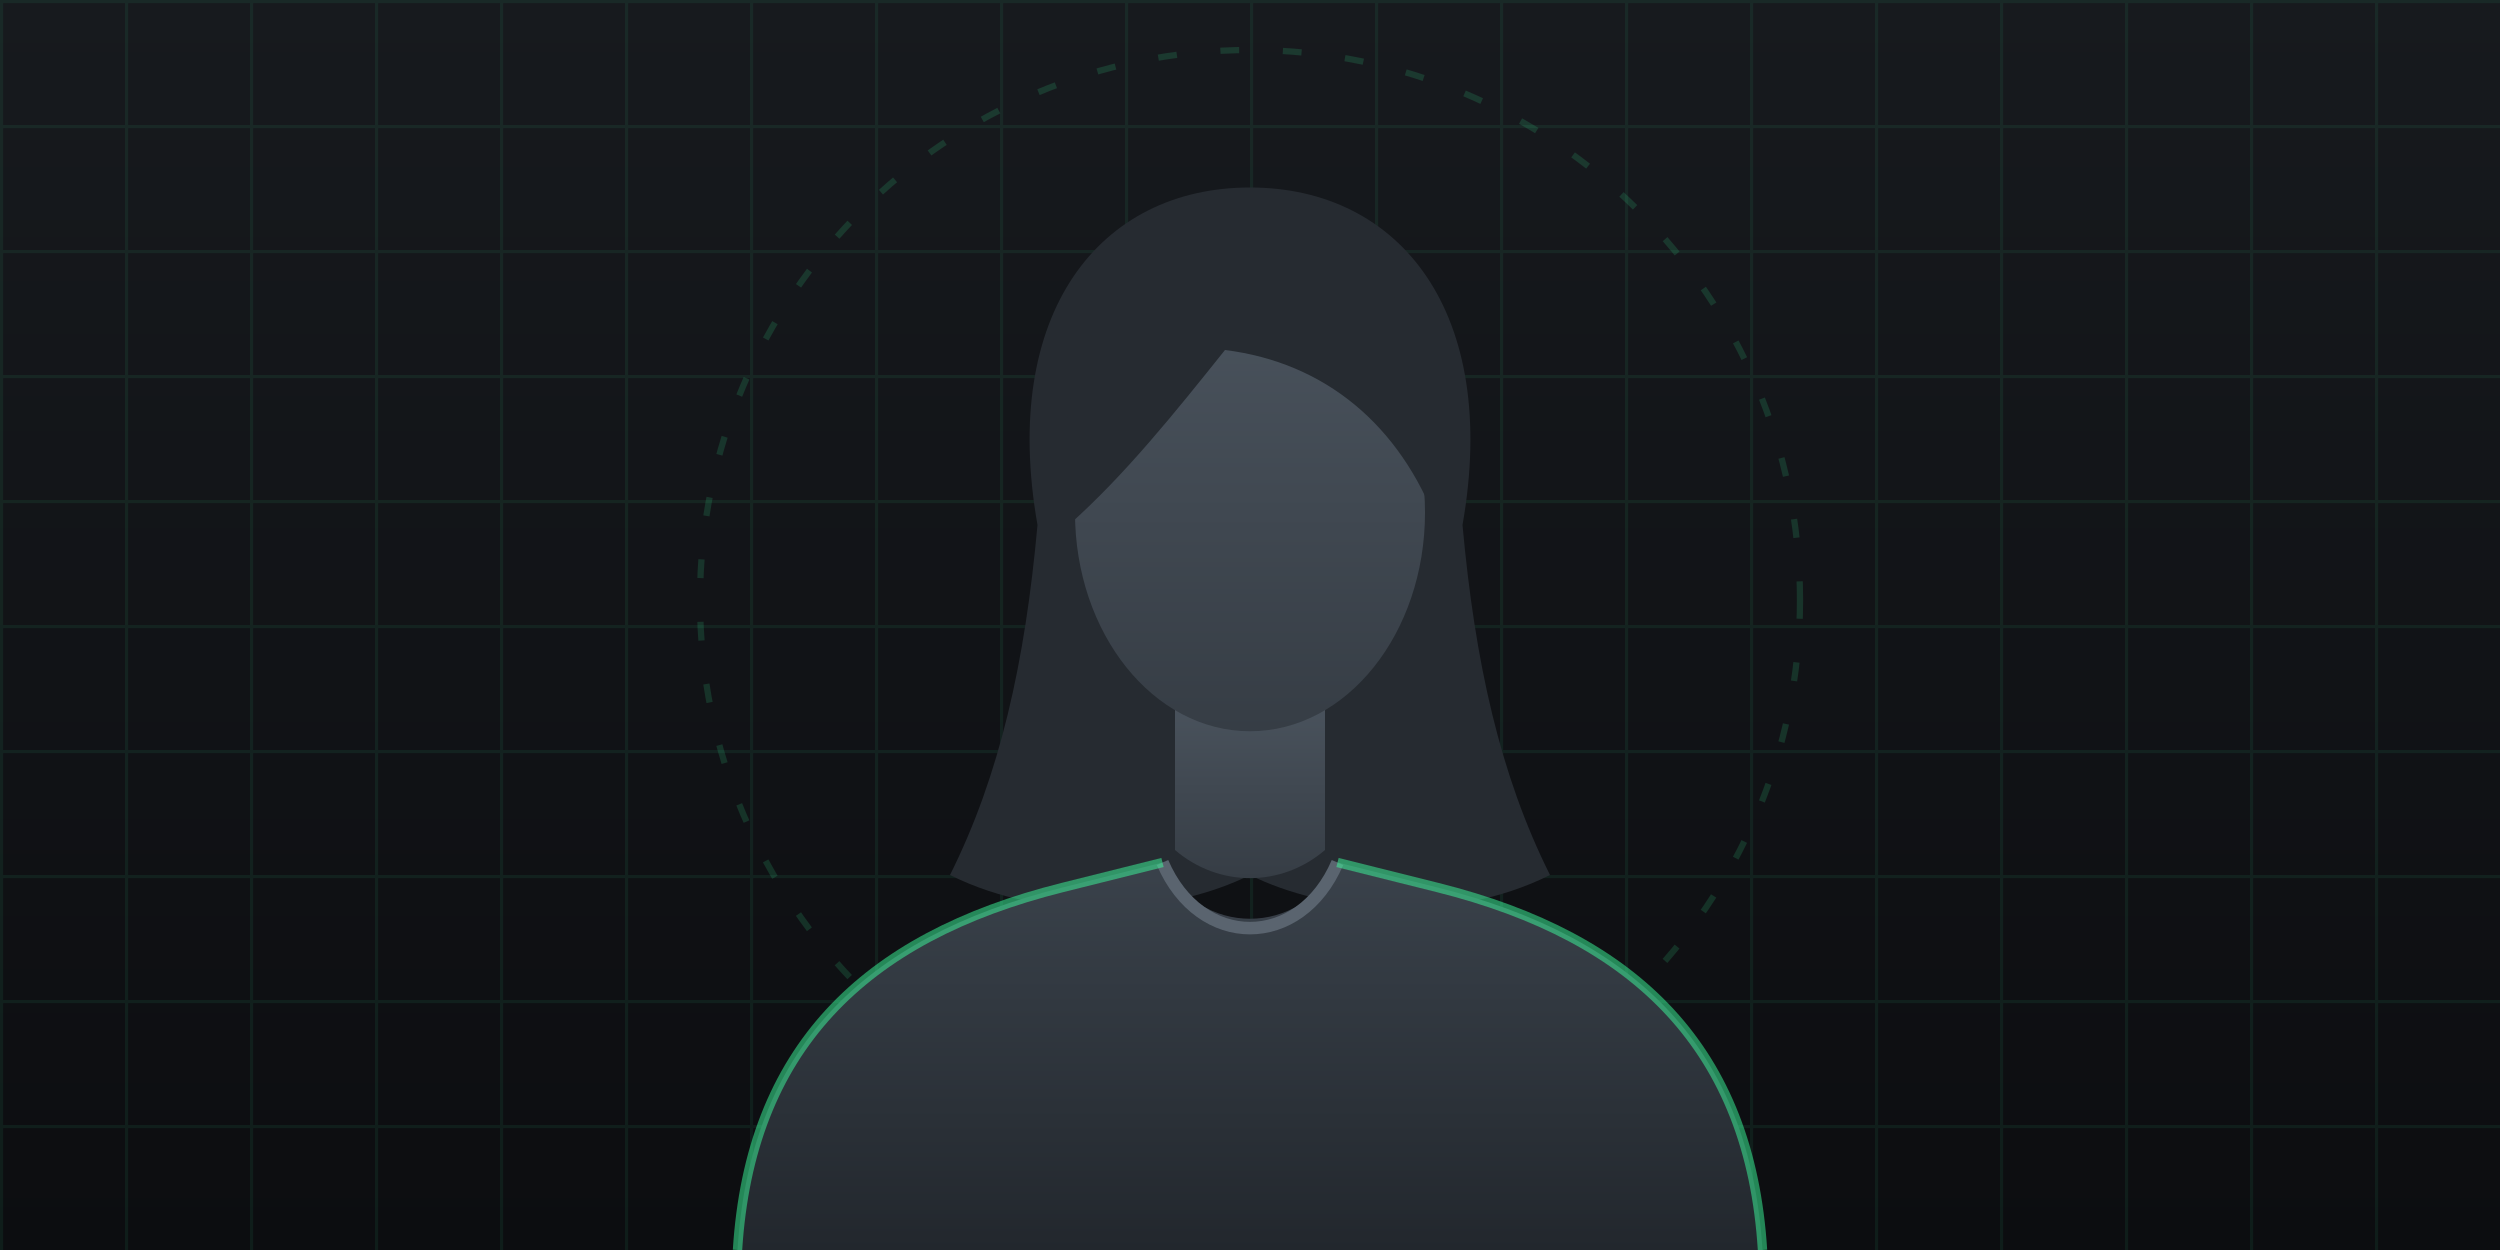
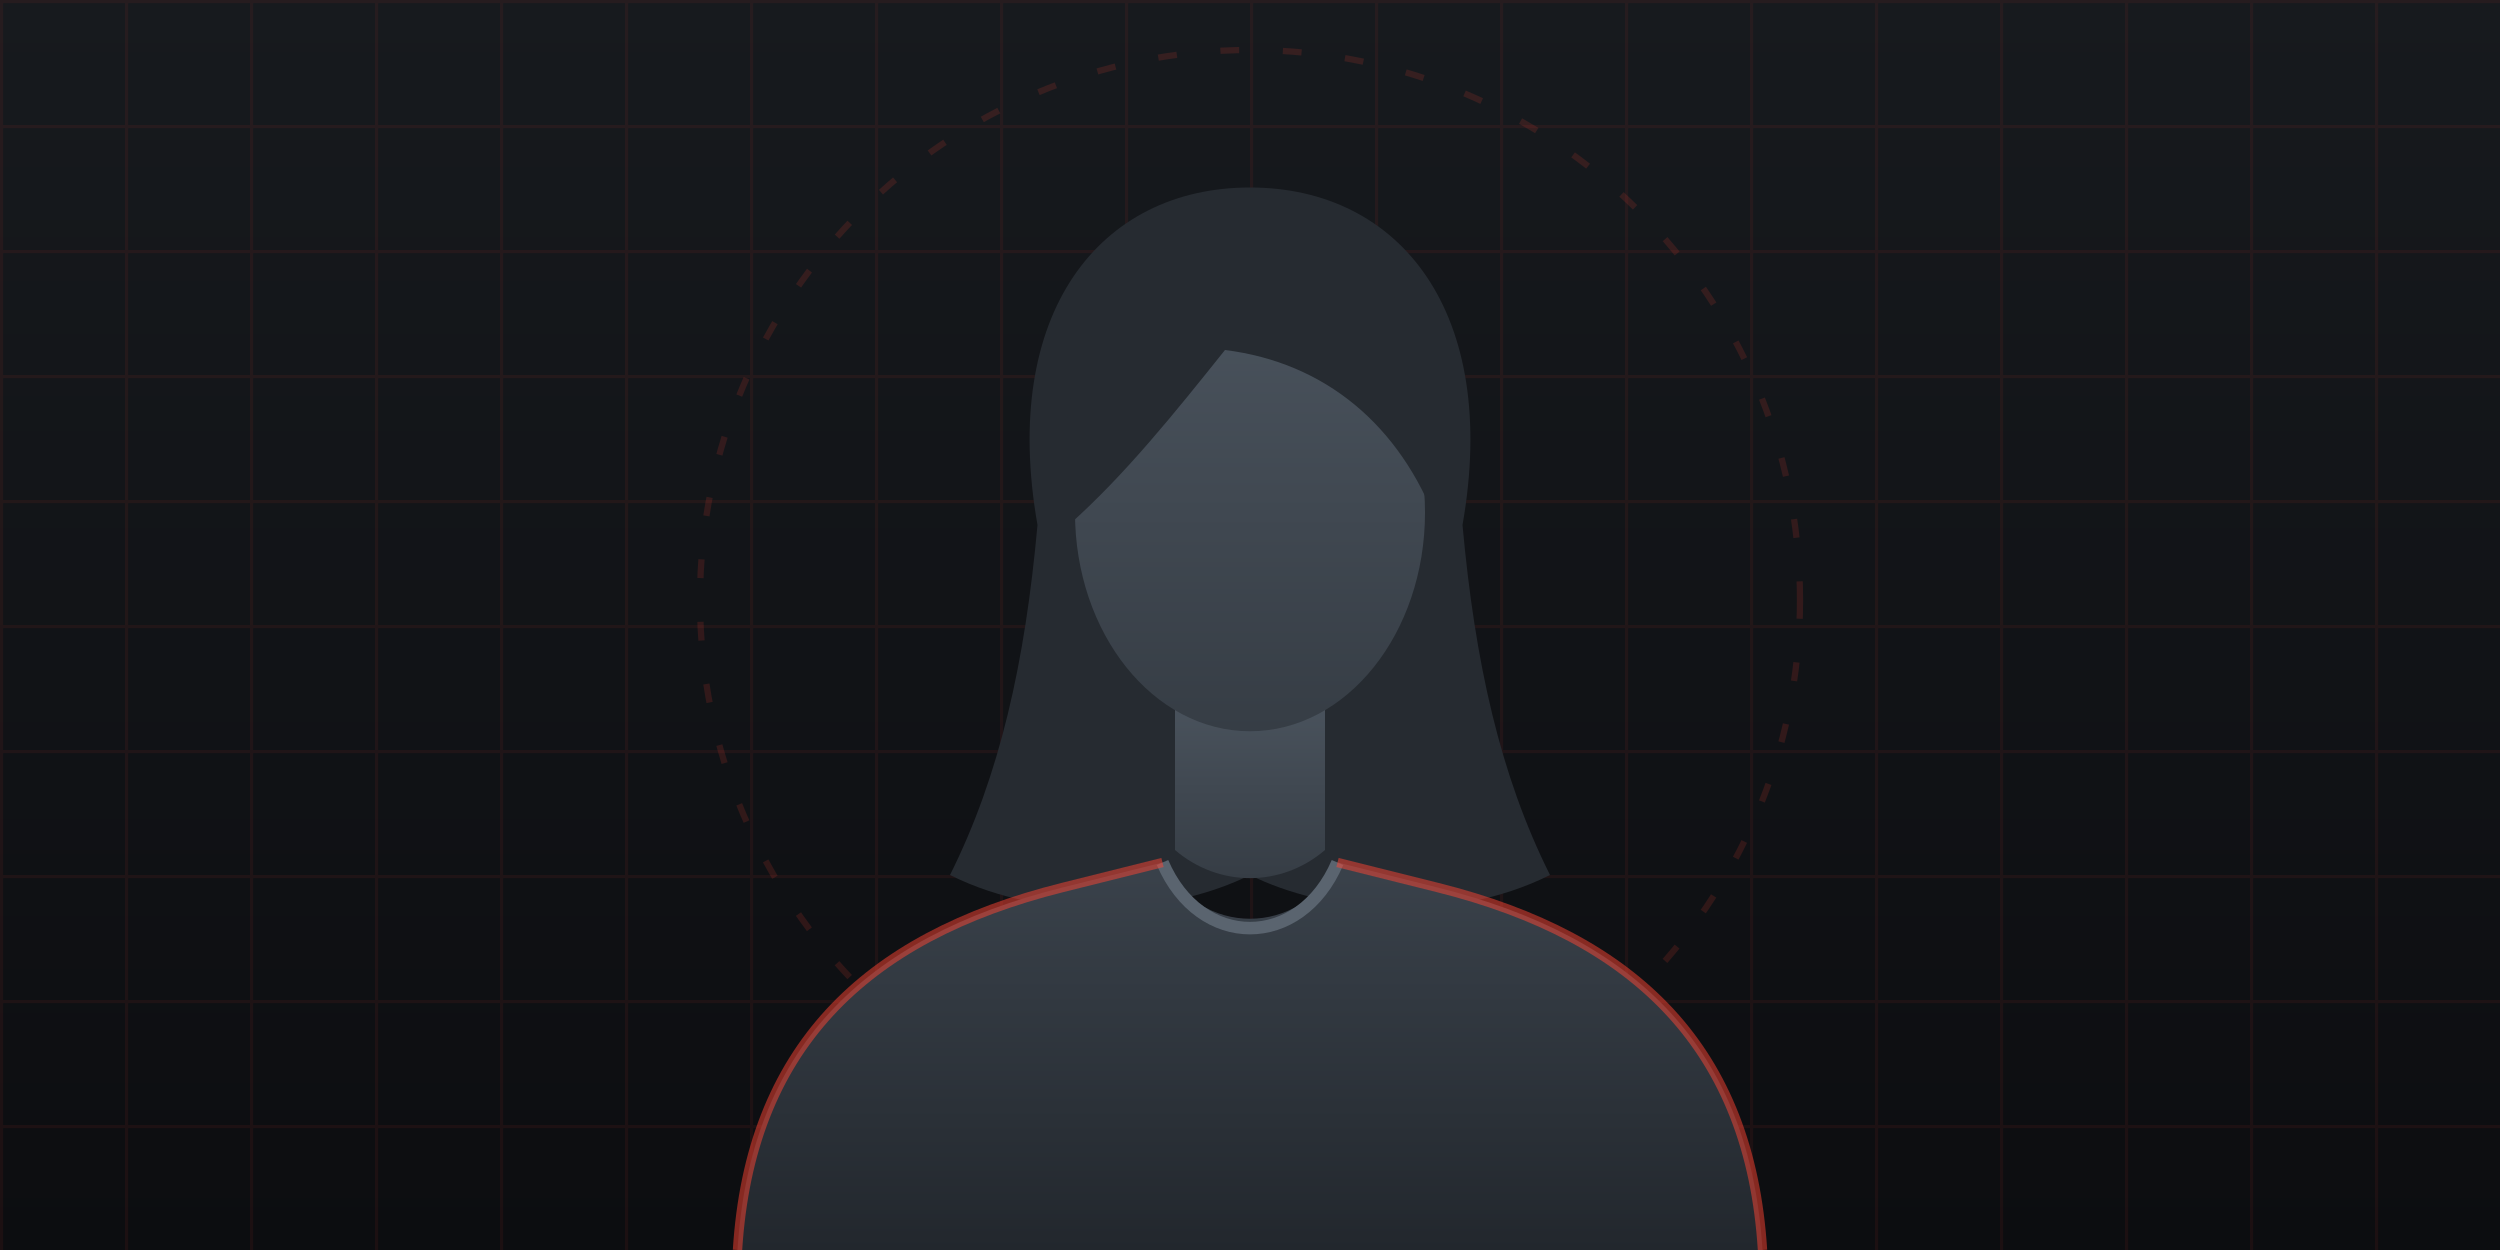
<svg xmlns="http://www.w3.org/2000/svg" viewBox="0 0 400 200" width="400" height="200">
  <defs>
    <linearGradient id="bg" x1="0" y1="0" x2="0" y2="1">
      <stop offset="0" stop-color="#171a1e" />
      <stop offset="1" stop-color="#0c0d10" />
    </linearGradient>
    <linearGradient id="skin" x1="0" y1="0" x2="0" y2="1">
      <stop offset="0" stop-color="#4a535d" />
      <stop offset="1" stop-color="#363d45" />
    </linearGradient>
    <linearGradient id="cloth" x1="0" y1="0" x2="0" y2="1">
      <stop offset="0" stop-color="#3a424b" />
      <stop offset="1" stop-color="#22272d" />
    </linearGradient>
    <pattern id="grid" width="20" height="20" patternUnits="userSpaceOnUse">
-       <path d="M20 0H0V20" fill="none" stroke="#3cff9e" stroke-opacity=".07" stroke-width="1" />
+       <path d="M20 0H0V20" fill="none" stroke="#ff4433" stroke-opacity=".07" stroke-width="1" />
    </pattern>
  </defs>
  <rect width="400" height="200" fill="url(#bg)" />
  <rect width="400" height="200" fill="url(#grid)" />
-   <circle cx="200" cy="96" r="88" fill="none" stroke="#3cff9e" stroke-opacity=".14" stroke-width="1" stroke-dasharray="3 7" />
+   <circle cx="200" cy="96" r="88" fill="none" stroke="#ff4433" stroke-opacity=".14" stroke-width="1" stroke-dasharray="3 7" />
  <path d="M166 84c-6-34 10-54 34-54s40 20 34 54c2 22 6 40 14 56-16 8-36 6-48 0-12 6-32 8-48 0 8-16 12-34 14-56z" fill="#262b31" />
  <path d="M188 112h24v24c-7 6-17 6-24 0z" fill="url(#skin)" />
  <path d="M118 200c2-32 20-50 52-58l16-4c6 12 22 12 28 0l16 4c32 8 50 26 52 58z" fill="url(#cloth)" />
  <path d="M186 138c6 14 22 14 28 0" fill="none" stroke="#5a646f" stroke-width="2" />
  <ellipse cx="200" cy="82" rx="28" ry="35" fill="url(#skin)" />
  <path d="M171 84c-4-30 10-46 30-46 20 0 34 16 29 46-6-16-18-26-34-28-8 10-16 20-25 28z" fill="#262b31" />
-   <path d="M118 200c2-32 20-50 52-58l16-4M282 200c-2-32-20-50-52-58l-16-4" fill="none" stroke="#3cff9e" stroke-opacity=".5" stroke-width="1.5" />
+   <path d="M118 200c2-32 20-50 52-58l16-4M282 200c-2-32-20-50-52-58l-16-4" fill="none" stroke="#ff4433" stroke-opacity=".5" stroke-width="1.5" />
</svg>
